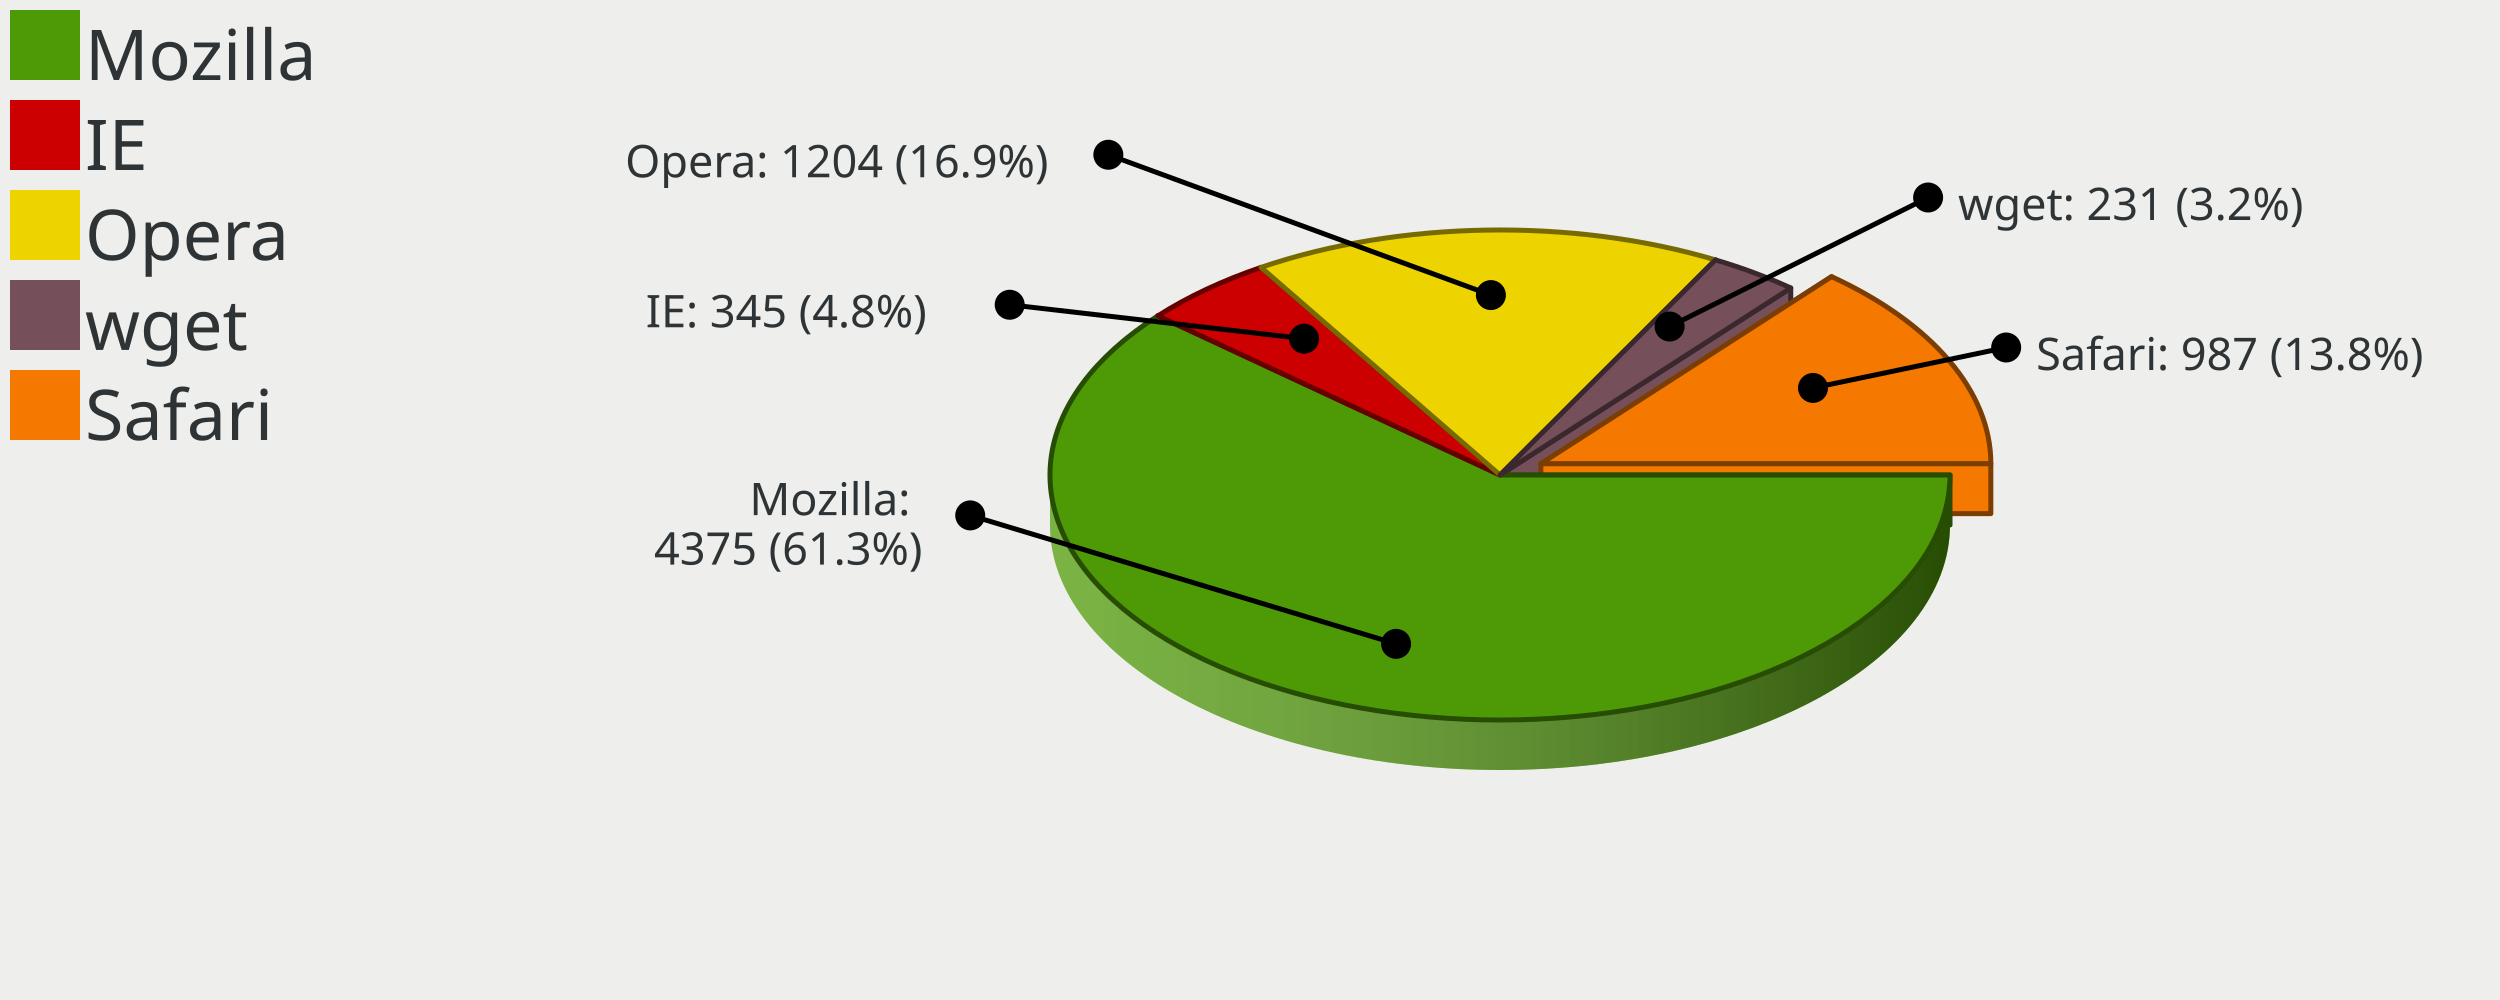
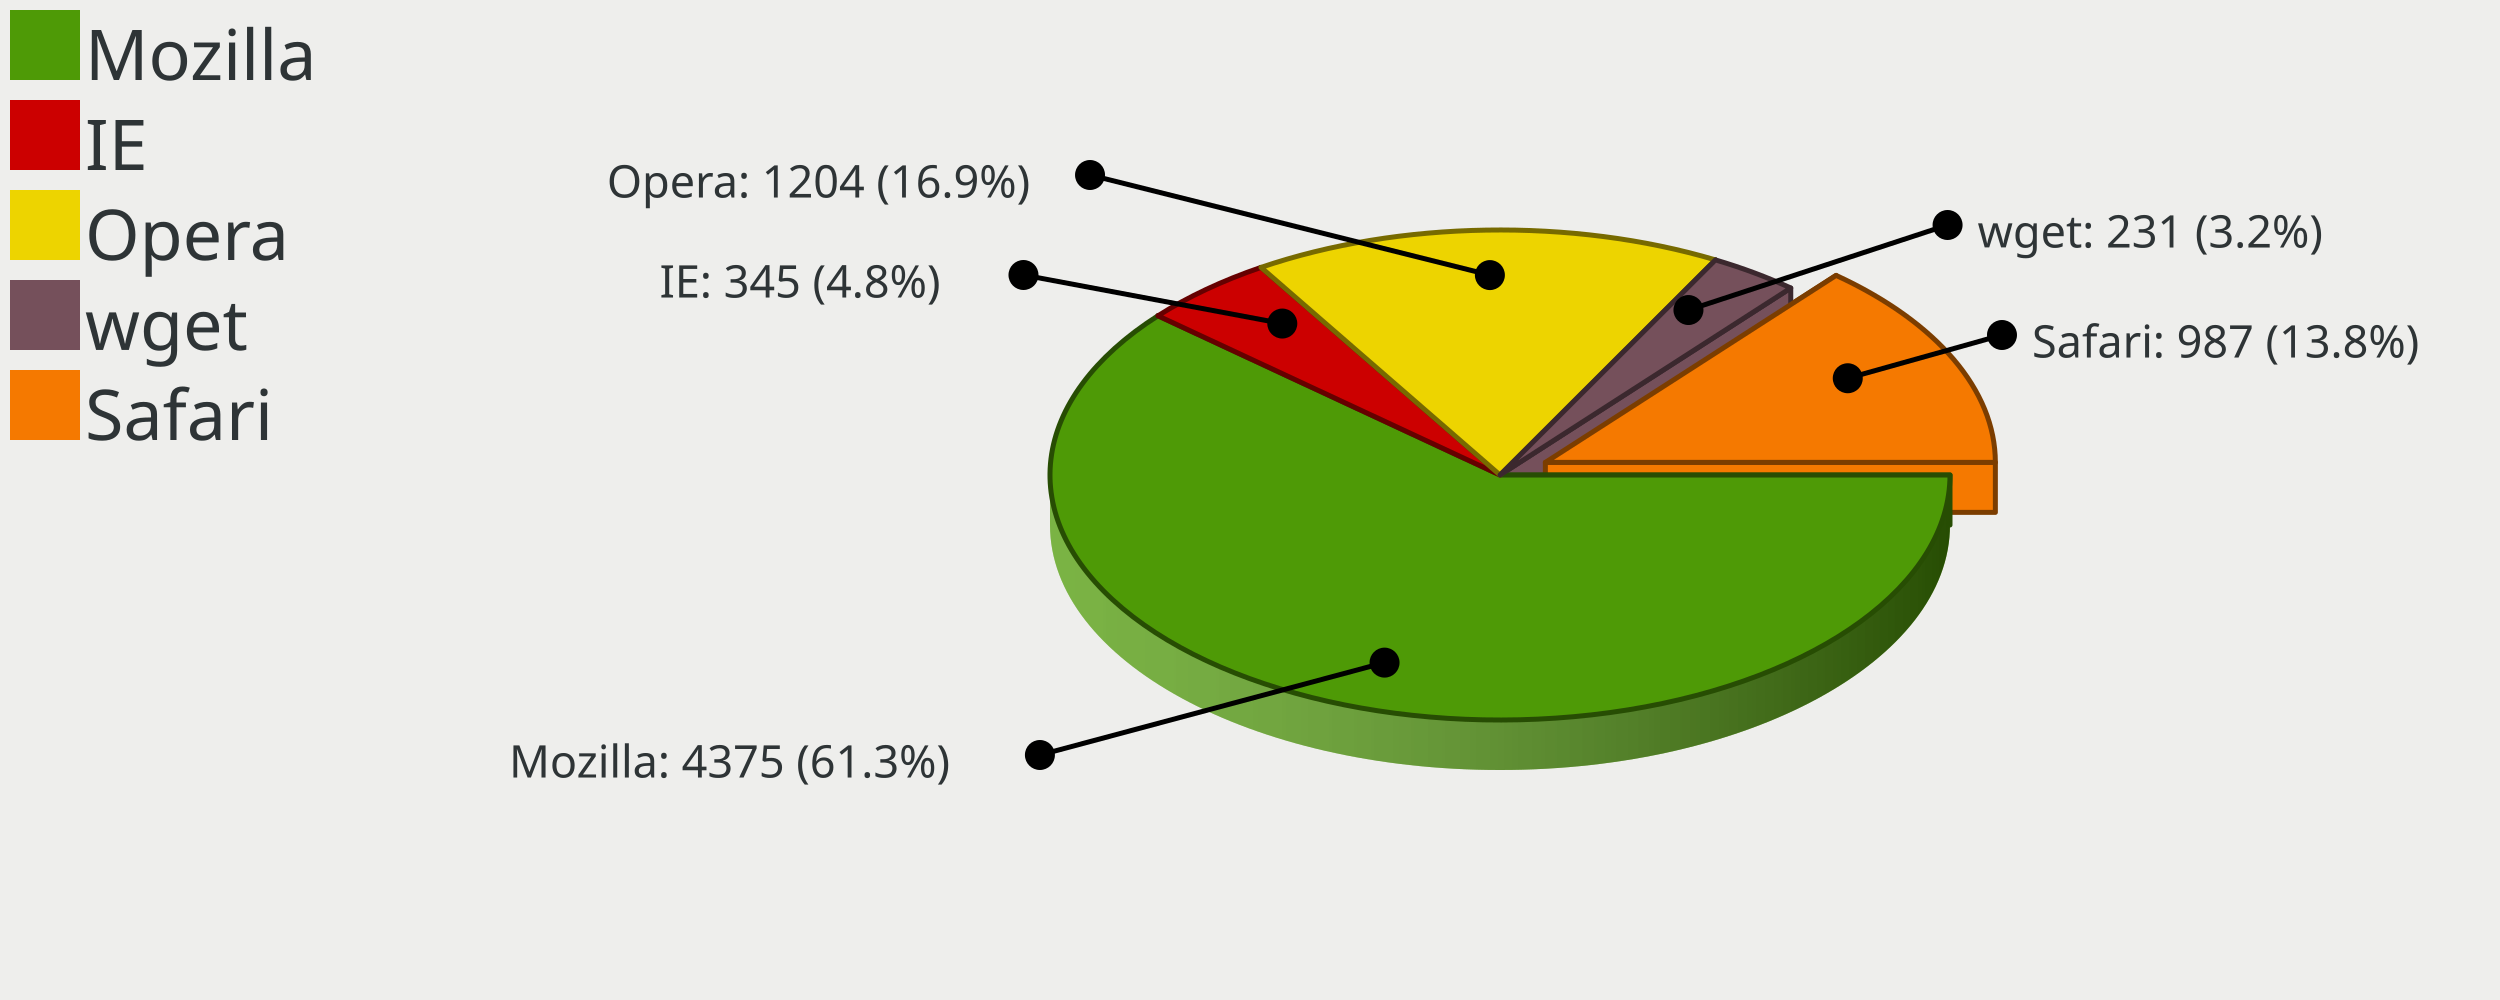
<svg xmlns="http://www.w3.org/2000/svg" xmlns:xlink="http://www.w3.org/1999/xlink" width="500" height="200" version="1.0" id="ezcGraph">
  <defs>
    <linearGradient id="Definition_LinearGradient_210_95_390_95_ffffffbf_0000007f">
      <stop offset="0" style="stop-color: #ffffff; stop-opacity: 0.25;" />
      <stop offset="1" style="stop-color: #000000; stop-opacity: 0.50;" />
    </linearGradient>
    <linearGradient id="LinearGradient_210_95_390_95_ffffffbf_0000007f" x1="210" y1="95" x2="390" y2="95" gradientUnits="userSpaceOnUse" xlink:href="#Definition_LinearGradient_210_95_390_95_ffffffbf_0000007f" />
-     <linearGradient id="Definition_LinearGradient_218_92_398_92_ffffffbf_0000007f">
+     <linearGradient id="Definition_LinearGradient_219_92_399_92_ffffffbf_0000007f">
      <stop offset="0" style="stop-color: #ffffff; stop-opacity: 0.25;" />
      <stop offset="1" style="stop-color: #000000; stop-opacity: 0.50;" />
    </linearGradient>
-     <linearGradient id="LinearGradient_218_92_398_92_ffffffbf_0000007f" x1="218.165" y1="92.729" x2="398.165" y2="92.729" gradientUnits="userSpaceOnUse" xlink:href="#Definition_LinearGradient_218_92_398_92_ffffffbf_0000007f" />
+     <linearGradient id="LinearGradient_219_92_399_92_ffffffbf_0000007f" x1="219.072" y1="92.476" x2="399.072" y2="92.476" gradientUnits="userSpaceOnUse" xlink:href="#Definition_LinearGradient_219_92_399_92_ffffffbf_0000007f" />
  </defs>
  <g id="ezcGraphChart" color-rendering="optimizeQuality" shape-rendering="geometricPrecision" text-rendering="optimizeLegibility">
    <path d=" M 0,200 L 0,0 L 500,0 L 500,200 L 0,200 z " style="fill: #eeeeec; fill-opacity: 1.00; stroke: none;" id="ezcGraphPolygon_1" />
    <path d=" M 0,200 L 0,0 L 100,0 L 100,200 L 0,200 z " style="fill: #000000; fill-opacity: 0.00; stroke: none;" id="ezcGraphPolygon_2" />
    <path d=" M 2,16 L 2,2 L 16,2 L 16,16 L 2,16 z " style="fill: #4e9a06; fill-opacity: 1.00; stroke: none;" id="ezcGraphPolygon_3" />
    <path d=" M 2,34 L 2,20 L 16,20 L 16,34 L 2,34 z " style="fill: #cc0000; fill-opacity: 1.00; stroke: none;" id="ezcGraphPolygon_5" />
    <path d=" M 2,52 L 2,38 L 16,38 L 16,52 L 2,52 z " style="fill: #edd400; fill-opacity: 1.00; stroke: none;" id="ezcGraphPolygon_7" />
    <path d=" M 2,70 L 2,56 L 16,56 L 16,70 L 2,70 z " style="fill: #75505b; fill-opacity: 1.00; stroke: none;" id="ezcGraphPolygon_9" />
    <path d=" M 2,88 L 2,74 L 16,74 L 16,88 L 2,88 z " style="fill: #f57900; fill-opacity: 1.00; stroke: none;" id="ezcGraphPolygon_11" />
    <path d="M 343.09,61.98 A 90.00,49.00 0 0,0 252.20,63.48 L 252.20,53.48 A 90.00,49 0 0,1 343.09,51.98 z" style="fill: #edd400; fill-opacity: 1.00; stroke: none;" id="ezcGraphCircularArc_13" />
    <path d="M 343.09,61.98 A 90.00,49.00 0 0,0 252.20,63.48 L 252.20,53.48 A 90.00,49 0 0,1 343.09,51.98 z" style="fill: url(#LinearGradient_210_95_390_95_ffffffbf_0000007f); stroke: none;" />
    <path d="M 358.15,67.60 A 90.00,49.00 0 0,0 343.09,61.98 L 343.09,51.98 A 90.00,49 0 0,1 358.15,57.60 z" style="fill: #75505b; fill-opacity: 1.00; stroke: none;" id="ezcGraphCircularArc_14" />
    <path d="M 358.15,67.60 A 90.00,49.00 0 0,0 343.09,61.98 L 343.09,51.98 A 90.00,49 0 0,1 358.15,57.60 z" style="fill: url(#LinearGradient_210_95_390_95_ffffffbf_0000007f); stroke: none;" />
    <path d="M 252.20,63.48 A 90.00,49.00 0 0,0 231.59,73.16 L 231.59,63.16 A 90.00,49 0 0,1 252.20,53.48 z" style="fill: #cc0000; fill-opacity: 1.00; stroke: none;" id="ezcGraphCircularArc_15" />
    <path d="M 252.20,63.48 A 90.00,49.00 0 0,0 231.59,73.16 L 231.59,63.16 A 90.00,49 0 0,1 252.20,53.48 z" style="fill: url(#LinearGradient_210_95_390_95_ffffffbf_0000007f); stroke: none;" />
-     <path d="M 398.17,102.73 A 90.00,49.00 0 0,0 366.32,65.33 L 366.32,55.33 A 90.00,49 0 0,1 398.17,92.73 z" style="fill: #f57900; fill-opacity: 1.00; stroke: none;" id="ezcGraphCircularArc_16" />
-     <path d="M 398.17,102.73 A 90.00,49.00 0 0,0 366.32,65.33 L 366.32,55.33 A 90.00,49 0 0,1 398.17,92.73 z" style="fill: url(#LinearGradient_218_92_398_92_ffffffbf_0000007f); stroke: none;" />
+     <path d="M 399.07,102.48 A 90.00,49.00 0 0,0 367.22,65.08 L 367.22,55.08 A 90.00,49 0 0,1 399.07,92.48 z" style="fill: #f57900; fill-opacity: 1.00; stroke: none;" id="ezcGraphCircularArc_16" />
+     <path d="M 399.07,102.48 A 90.00,49.00 0 0,0 367.22,65.08 L 367.22,55.08 A 90.00,49 0 0,1 399.07,92.48 z" style="fill: url(#LinearGradient_219_92_399_92_ffffffbf_0000007f); stroke: none;" />
    <path d=" M 343.09,51.981 L 300,95 L 300,105 L 343.09,61.981 L 343.09,51.981 z " style="fill: #edd400; fill-opacity: 1.00; stroke: none;" id="ezcGraphPolygon_17" />
    <path d=" M 343.09,51.981 L 300,95 L 300,105 L 343.09,61.981 L 343.09,51.981 z " style="fill: none; stroke: #776a00; stroke-width: 1; stroke-opacity: 1.00; stroke-linecap: round; stroke-linejoin: round;" id="ezcGraphPolygon_18" />
    <path d=" M 343.09,51.981 L 300,95 L 300,105 L 343.09,61.981 L 343.09,51.981 z " style="fill: #75505b; fill-opacity: 1.00; stroke: none;" id="ezcGraphPolygon_19" />
    <path d=" M 343.09,51.981 L 300,95 L 300,105 L 343.09,61.981 L 343.09,51.981 z " style="fill: none; stroke: #3b282e; stroke-width: 1; stroke-opacity: 1.00; stroke-linecap: round; stroke-linejoin: round;" id="ezcGraphPolygon_20" />
-     <path d=" M 252.196,53.483 L 300,95 L 300,105 L 252.196,63.483 L 252.196,53.483 z " style="fill: #cc0000; fill-opacity: 1.00; stroke: none;" id="ezcGraphPolygon_21" />
-     <path d=" M 252.196,53.483 L 300,95 L 300,105 L 252.196,63.483 L 252.196,53.483 z " style="fill: none; stroke: #660000; stroke-width: 1; stroke-opacity: 1.00; stroke-linecap: round; stroke-linejoin: round;" id="ezcGraphPolygon_22" />
-     <path d=" M 252.196,53.483 L 300,95 L 300,105 L 252.196,63.483 L 252.196,53.483 z " style="fill: #edd400; fill-opacity: 1.00; stroke: none;" id="ezcGraphPolygon_23" />
-     <path d=" M 252.196,53.483 L 300,95 L 300,105 L 252.196,63.483 L 252.196,53.483 z " style="fill: none; stroke: #776a00; stroke-width: 1; stroke-opacity: 1.00; stroke-linecap: round; stroke-linejoin: round;" id="ezcGraphPolygon_24" />
-     <path d=" M 366.315,55.33 L 308.165,92.728 L 308.165,102.728 L 366.315,65.33 L 366.315,55.33 z " style="fill: #f57900; fill-opacity: 1.00; stroke: none;" id="ezcGraphPolygon_25" />
-     <path d=" M 366.315,55.33 L 308.165,92.728 L 308.165,102.728 L 366.315,65.33 L 366.315,55.33 z " style="fill: none; stroke: #7b3d00; stroke-width: 1; stroke-opacity: 1.00; stroke-linecap: round; stroke-linejoin: round;" id="ezcGraphPolygon_26" />
+     <path d=" M 367.223,55.077 L 309.072,92.476 L 309.072,102.476 L 367.223,65.077 L 367.223,55.077 z " style="fill: #f57900; fill-opacity: 1.00; stroke: none;" id="ezcGraphPolygon_21" />
+     <path d=" M 367.223,55.077 L 309.072,92.476 L 309.072,102.476 L 367.223,65.077 L 367.223,55.077 z " style="fill: none; stroke: #7b3d00; stroke-width: 1; stroke-opacity: 1.00; stroke-linecap: round; stroke-linejoin: round;" id="ezcGraphPolygon_22" />
+     <path d=" M 252.196,53.483 L 300,95 L 300,105 L 252.196,63.483 L 252.196,53.483 z " style="fill: #cc0000; fill-opacity: 1.00; stroke: none;" id="ezcGraphPolygon_23" />
+     <path d=" M 252.196,53.483 L 300,95 L 300,105 L 252.196,63.483 L 252.196,53.483 z " style="fill: none; stroke: #660000; stroke-width: 1; stroke-opacity: 1.00; stroke-linecap: round; stroke-linejoin: round;" id="ezcGraphPolygon_24" />
+     <path d=" M 252.196,53.483 L 300,95 L 300,105 L 252.196,63.483 L 252.196,53.483 z " style="fill: #edd400; fill-opacity: 1.00; stroke: none;" id="ezcGraphPolygon_25" />
+     <path d=" M 252.196,53.483 L 300,95 L 300,105 L 252.196,63.483 L 252.196,53.483 z " style="fill: none; stroke: #776a00; stroke-width: 1; stroke-opacity: 1.00; stroke-linecap: round; stroke-linejoin: round;" id="ezcGraphPolygon_26" />
    <path d=" M 358.15,57.601 L 300,95 L 300,105 L 358.15,67.601 L 358.15,57.601 z " style="fill: #75505b; fill-opacity: 1.00; stroke: none;" id="ezcGraphPolygon_27" />
    <path d=" M 358.15,57.601 L 300,95 L 300,105 L 358.15,67.601 L 358.15,57.601 z " style="fill: none; stroke: #3b282e; stroke-width: 1; stroke-opacity: 1.00; stroke-linecap: round; stroke-linejoin: round;" id="ezcGraphPolygon_28" />
    <path d=" M 231.59,63.16 L 300,95 L 300,105 L 231.59,73.16 L 231.59,63.16 z " style="fill: #4e9a06; fill-opacity: 1.00; stroke: none;" id="ezcGraphPolygon_29" />
    <path d=" M 231.59,63.16 L 300,95 L 300,105 L 231.59,73.16 L 231.59,63.16 z " style="fill: none; stroke: #274d03; stroke-width: 1; stroke-opacity: 1.00; stroke-linecap: round; stroke-linejoin: round;" id="ezcGraphPolygon_30" />
    <path d=" M 231.59,63.16 L 300,95 L 300,105 L 231.59,73.16 L 231.59,63.16 z " style="fill: #cc0000; fill-opacity: 1.00; stroke: none;" id="ezcGraphPolygon_31" />
    <path d=" M 231.59,63.16 L 300,95 L 300,105 L 231.59,73.16 L 231.59,63.16 z " style="fill: none; stroke: #660000; stroke-width: 1; stroke-opacity: 1.00; stroke-linecap: round; stroke-linejoin: round;" id="ezcGraphPolygon_32" />
-     <path d=" M 398.165,92.728 L 308.165,92.728 L 308.165,102.728 L 398.165,102.728 L 398.165,92.728 z " style="fill: #f57900; fill-opacity: 1.00; stroke: none;" id="ezcGraphPolygon_33" />
-     <path d=" M 398.165,92.728 L 308.165,92.728 L 308.165,102.728 L 398.165,102.728 L 398.165,92.728 z " style="fill: none; stroke: #7b3d00; stroke-width: 1; stroke-opacity: 1.00; stroke-linecap: round; stroke-linejoin: round;" id="ezcGraphPolygon_34" />
+     <path d=" M 399.072,92.476 L 309.072,92.476 L 309.072,102.476 L 399.072,102.476 L 399.072,92.476 z " style="fill: #f57900; fill-opacity: 1.00; stroke: none;" id="ezcGraphPolygon_33" />
+     <path d=" M 399.072,92.476 L 309.072,92.476 L 309.072,102.476 L 399.072,102.476 L 399.072,92.476 z " style="fill: none; stroke: #7b3d00; stroke-width: 1; stroke-opacity: 1.00; stroke-linecap: round; stroke-linejoin: round;" id="ezcGraphPolygon_34" />
    <path d=" M 390,95 L 300,95 L 300,105 L 390,105 L 390,95 z " style="fill: #4e9a06; fill-opacity: 1.00; stroke: none;" id="ezcGraphPolygon_35" />
    <path d=" M 390,95 L 300,95 L 300,105 L 390,105 L 390,95 z " style="fill: none; stroke: #274d03; stroke-width: 1; stroke-opacity: 1.00; stroke-linecap: round; stroke-linejoin: round;" id="ezcGraphPolygon_36" />
    <path d="M 210.00,105.00 A 90.00,49.00 0 0,0 390.00,105.00 L 390.00,95.00 A 90.00,49 0 0,1 210.00,95.00 z" style="fill: #4e9a06; fill-opacity: 1.00; stroke: none;" id="ezcGraphCircularArc_37" />
    <path d="M 210.00,105.00 A 90.00,49.00 0 0,0 390.00,105.00 L 390.00,95.00 A 90.00,49 0 0,1 210.00,95.00 z" style="fill: url(#LinearGradient_210_95_390_95_ffffffbf_0000007f); stroke: none;" />
    <path d="M 231.59,73.16 A 90.00,49.00 0 0,0 210.00,105.00 L 210.00,95.00 A 90.00,49 0 0,1 231.59,63.16 z" style="fill: #4e9a06; fill-opacity: 1.00; stroke: none;" id="ezcGraphCircularArc_38" />
    <path d="M 231.59,73.16 A 90.00,49.00 0 0,0 210.00,105.00 L 210.00,95.00 A 90.00,49 0 0,1 231.59,63.16 z" style="fill: url(#LinearGradient_210_95_390_95_ffffffbf_0000007f); stroke: none;" />
    <path d="M 300.00,95.00 L 390.00,95.00 A 90.00,49.00 0 1,1 231.59,63.16 z" style="fill: #4e9a06; fill-opacity: 1.00; stroke: none;" id="ezcGraphCircleSector_39" />
    <path d="M 300.00,95.00 L 390.00,95.00 A 90.00,49.00 0 1,1 231.59,63.16 z" style="fill: none; stroke: #274d03; stroke-width: 1; stroke-opacity: 1.00; stroke-linecap: round; stroke-linejoin: round;" id="ezcGraphCircleSector_40" />
    <path d="M 300.00,95.00 L 231.59,63.16 A 90.00,49.00 0 0,1 252.20,53.48 z" style="fill: #cc0000; fill-opacity: 1.00; stroke: none;" id="ezcGraphCircleSector_41" />
    <path d="M 300.00,95.00 L 231.59,63.16 A 90.00,49.00 0 0,1 252.20,53.48 z" style="fill: none; stroke: #660000; stroke-width: 1; stroke-opacity: 1.00; stroke-linecap: round; stroke-linejoin: round;" id="ezcGraphCircleSector_42" />
    <path d="M 300.00,95.00 L 252.20,53.48 A 90.00,49.00 0 0,1 343.09,51.98 z" style="fill: #edd400; fill-opacity: 1.00; stroke: none;" id="ezcGraphCircleSector_43" />
    <path d="M 300.00,95.00 L 252.20,53.48 A 90.00,49.00 0 0,1 343.09,51.98 z" style="fill: none; stroke: #776a00; stroke-width: 1; stroke-opacity: 1.00; stroke-linecap: round; stroke-linejoin: round;" id="ezcGraphCircleSector_44" />
    <path d="M 300.00,95.00 L 343.09,51.98 A 90.00,49.00 0 0,1 358.15,57.60 z" style="fill: #75505b; fill-opacity: 1.00; stroke: none;" id="ezcGraphCircleSector_45" />
    <path d="M 300.00,95.00 L 343.09,51.98 A 90.00,49.00 0 0,1 358.15,57.60 z" style="fill: none; stroke: #3b282e; stroke-width: 1; stroke-opacity: 1.00; stroke-linecap: round; stroke-linejoin: round;" id="ezcGraphCircleSector_46" />
-     <path d="M 308.17,92.73 L 366.32,55.33 A 90.00,49.00 0 0,1 398.17,92.73 z" style="fill: #f57900; fill-opacity: 1.00; stroke: none;" id="ezcGraphCircleSector_47" />
-     <path d="M 308.17,92.73 L 366.32,55.33 A 90.00,49.00 0 0,1 398.17,92.73 z" style="fill: none; stroke: #7b3d00; stroke-width: 1; stroke-opacity: 1.00; stroke-linecap: round; stroke-linejoin: round;" id="ezcGraphCircleSector_48" />
-     <path d=" M 298.179,59.017 L 221.667,30.95" style="fill: none; stroke: #000000; stroke-width: 1; stroke-opacity: 1.00; stroke-linecap: round; stroke-linejoin: round;" id="ezcGraphLine_49" />
-     <ellipse cx="298.179" cy="59.017" rx="3" ry="3" style="fill: #000000; fill-opacity: 1.00; stroke: none;" id="ezcGraphCircle_50" />
-     <ellipse cx="221.667" cy="30.95" rx="3" ry="3" style="fill: #000000; fill-opacity: 1.00; stroke: none;" id="ezcGraphCircle_51" />
-     <path d=" M 260.812,67.739 L 201.94,60.95" style="fill: none; stroke: #000000; stroke-width: 1; stroke-opacity: 1.00; stroke-linecap: round; stroke-linejoin: round;" id="ezcGraphLine_53" />
-     <ellipse cx="260.812" cy="67.739" rx="3" ry="3" style="fill: #000000; fill-opacity: 1.00; stroke: none;" id="ezcGraphCircle_54" />
-     <ellipse cx="201.94" cy="60.95" rx="3" ry="3" style="fill: #000000; fill-opacity: 1.00; stroke: none;" id="ezcGraphCircle_55" />
-     <path d=" M 279.22,128.772 L 194.047,103.078" style="fill: none; stroke: #000000; stroke-width: 1; stroke-opacity: 1.00; stroke-linecap: round; stroke-linejoin: round;" id="ezcGraphLine_57" />
-     <ellipse cx="279.22" cy="128.772" rx="3" ry="3" style="fill: #000000; fill-opacity: 1.00; stroke: none;" id="ezcGraphCircle_58" />
-     <ellipse cx="194.047" cy="103.078" rx="3" ry="3" style="fill: #000000; fill-opacity: 1.00; stroke: none;" id="ezcGraphCircle_59" />
-     <path d=" M 333.922,65.306 L 385.623,39.5" style="fill: none; stroke: #000000; stroke-width: 1; stroke-opacity: 1.00; stroke-linecap: round; stroke-linejoin: round;" id="ezcGraphLine_61" />
-     <ellipse cx="333.922" cy="65.306" rx="3" ry="3" style="fill: #000000; fill-opacity: 1.00; stroke: none;" id="ezcGraphCircle_62" />
-     <ellipse cx="385.623" cy="39.5" rx="3" ry="3" style="fill: #000000; fill-opacity: 1.00; stroke: none;" id="ezcGraphCircle_63" />
-     <path d=" M 362.599,77.585 L 401.235,69.5" style="fill: none; stroke: #000000; stroke-width: 1; stroke-opacity: 1.00; stroke-linecap: round; stroke-linejoin: round;" id="ezcGraphLine_65" />
-     <ellipse cx="362.599" cy="77.585" rx="3" ry="3" style="fill: #000000; fill-opacity: 1.00; stroke: none;" id="ezcGraphCircle_66" />
-     <ellipse cx="401.235" cy="69.5" rx="3" ry="3" style="fill: #000000; fill-opacity: 1.00; stroke: none;" id="ezcGraphCircle_67" />
+     <path d="M 309.07,92.48 L 367.22,55.08 A 90.00,49.00 0 0,1 399.07,92.48 z" style="fill: #f57900; fill-opacity: 1.00; stroke: none;" id="ezcGraphCircleSector_47" />
+     <path d="M 309.07,92.48 L 367.22,55.08 A 90.00,49.00 0 0,1 399.07,92.48 z" style="fill: none; stroke: #7b3d00; stroke-width: 1; stroke-opacity: 1.00; stroke-linecap: round; stroke-linejoin: round;" id="ezcGraphCircleSector_48" />
+     <path d=" M 297.977,55.018 L 218.007,35" style="fill: none; stroke: #000000; stroke-width: 1; stroke-opacity: 1.00; stroke-linecap: round; stroke-linejoin: round;" id="ezcGraphLine_49" />
+     <ellipse cx="297.977" cy="55.018" rx="3" ry="3" style="fill: #000000; fill-opacity: 1.00; stroke: none;" id="ezcGraphCircle_50" />
+     <ellipse cx="218.007" cy="35" rx="3" ry="3" style="fill: #000000; fill-opacity: 1.00; stroke: none;" id="ezcGraphCircle_51" />
+     <path d=" M 256.458,64.71 L 204.697,55" style="fill: none; stroke: #000000; stroke-width: 1; stroke-opacity: 1.00; stroke-linecap: round; stroke-linejoin: round;" id="ezcGraphLine_53" />
+     <ellipse cx="256.458" cy="64.71" rx="3" ry="3" style="fill: #000000; fill-opacity: 1.00; stroke: none;" id="ezcGraphCircle_54" />
+     <ellipse cx="204.697" cy="55" rx="3" ry="3" style="fill: #000000; fill-opacity: 1.00; stroke: none;" id="ezcGraphCircle_55" />
+     <path d=" M 276.911,132.524 L 207.983,151" style="fill: none; stroke: #000000; stroke-width: 1; stroke-opacity: 1.00; stroke-linecap: round; stroke-linejoin: round;" id="ezcGraphLine_57" />
+     <ellipse cx="276.911" cy="132.524" rx="3" ry="3" style="fill: #000000; fill-opacity: 1.00; stroke: none;" id="ezcGraphCircle_58" />
+     <ellipse cx="207.983" cy="151" rx="3" ry="3" style="fill: #000000; fill-opacity: 1.00; stroke: none;" id="ezcGraphCircle_59" />
+     <path d=" M 337.691,62.006 L 389.517,45" style="fill: none; stroke: #000000; stroke-width: 1; stroke-opacity: 1.00; stroke-linecap: round; stroke-linejoin: round;" id="ezcGraphLine_61" />
+     <ellipse cx="337.691" cy="62.006" rx="3" ry="3" style="fill: #000000; fill-opacity: 1.00; stroke: none;" id="ezcGraphCircle_62" />
+     <ellipse cx="389.516" cy="45" rx="3" ry="3" style="fill: #000000; fill-opacity: 1.00; stroke: none;" id="ezcGraphCircle_63" />
+     <path d=" M 369.554,75.65 L 400.398,67" style="fill: none; stroke: #000000; stroke-width: 1; stroke-opacity: 1.00; stroke-linecap: round; stroke-linejoin: round;" id="ezcGraphLine_65" />
+     <ellipse cx="369.554" cy="75.65" rx="3" ry="3" style="fill: #000000; fill-opacity: 1.00; stroke: none;" id="ezcGraphCircle_66" />
+     <ellipse cx="400.398" cy="67" rx="3" ry="3" style="fill: #000000; fill-opacity: 1.00; stroke: none;" id="ezcGraphCircle_67" />
    <text id="ezcGraphTextBox_4" x="17" text-length="51.94px" y="16" style="font-size: 14px; font-family: sans-serif; fill: #2e3436; fill-opacity: 1.00; stroke: none;">Mozilla</text>
    <text id="ezcGraphTextBox_6" x="17" text-length="14.84px" y="34" style="font-size: 14px; font-family: sans-serif; fill: #2e3436; fill-opacity: 1.00; stroke: none;">IE</text>
    <text id="ezcGraphTextBox_8" x="17" text-length="37.1px" y="52" style="font-size: 14px; font-family: sans-serif; fill: #2e3436; fill-opacity: 1.00; stroke: none;">Opera</text>
    <text id="ezcGraphTextBox_10" x="17" text-length="29.68px" y="70" style="font-size: 14px; font-family: sans-serif; fill: #2e3436; fill-opacity: 1.00; stroke: none;">wget</text>
    <text id="ezcGraphTextBox_12" x="17" text-length="44.52px" y="88" style="font-size: 14px; font-family: sans-serif; fill: #2e3436; fill-opacity: 1.00; stroke: none;">Safari</text>
-     <text id="ezcGraphTextBox_52" x="125.037" text-length="90.63px" y="35.45" style="font-size: 9px; font-family: sans-serif; fill: #2e3436; fill-opacity: 1.00; stroke: none;">Opera: 1204 (16.9%)</text>
-     <text id="ezcGraphTextBox_56" x="129.16" text-length="66.78px" y="65.45" style="font-size: 9px; font-family: sans-serif; fill: #2e3436; fill-opacity: 1.00; stroke: none;">IE: 345 (4.8%)</text>
-     <text id="ezcGraphTextBox_60" x="149.887" text-length="38.16px" y="103.028" style="font-size: 9px; font-family: sans-serif; fill: #2e3436; fill-opacity: 1.00; stroke: none;">Mozilla:</text>
-     <text id="ezcGraphTextBox_60" x="130.807" text-length="57.24px" y="112.927" style="font-size: 9px; font-family: sans-serif; fill: #2e3436; fill-opacity: 1.00; stroke: none;">4375 (61.3%)</text>
-     <text id="ezcGraphTextBox_64" x="391.623" text-length="76.32px" y="44" style="font-size: 9px; font-family: sans-serif; fill: #2e3436; fill-opacity: 1.00; stroke: none;">wget: 231 (3.2%)</text>
-     <text id="ezcGraphTextBox_68" x="407.235" text-length="90.63px" y="74" style="font-size: 9px; font-family: sans-serif; fill: #2e3436; fill-opacity: 1.00; stroke: none;">Safari: 987 (13.8%)</text>
+     <text id="ezcGraphTextBox_52" x="121.377" text-length="90.63px" y="39.5" style="font-size: 9px; font-family: sans-serif; fill: #2e3436; fill-opacity: 1.00; stroke: none;">Opera: 1204 (16.9%)</text>
+     <text id="ezcGraphTextBox_56" x="131.917" text-length="66.78px" y="59.5" style="font-size: 9px; font-family: sans-serif; fill: #2e3436; fill-opacity: 1.00; stroke: none;">IE: 345 (4.8%)</text>
+     <text id="ezcGraphTextBox_60" x="101.813" text-length="100.17px" y="155.5" style="font-size: 9px; font-family: sans-serif; fill: #2e3436; fill-opacity: 1.00; stroke: none;">Mozilla: 4375 (61.3%)</text>
+     <text id="ezcGraphTextBox_64" x="395.516" text-length="76.32px" y="49.5" style="font-size: 9px; font-family: sans-serif; fill: #2e3436; fill-opacity: 1.00; stroke: none;">wget: 231 (3.2%)</text>
+     <text id="ezcGraphTextBox_68" x="406.398" text-length="90.63px" y="71.5" style="font-size: 9px; font-family: sans-serif; fill: #2e3436; fill-opacity: 1.00; stroke: none;">Safari: 987 (13.8%)</text>
  </g>
</svg>
